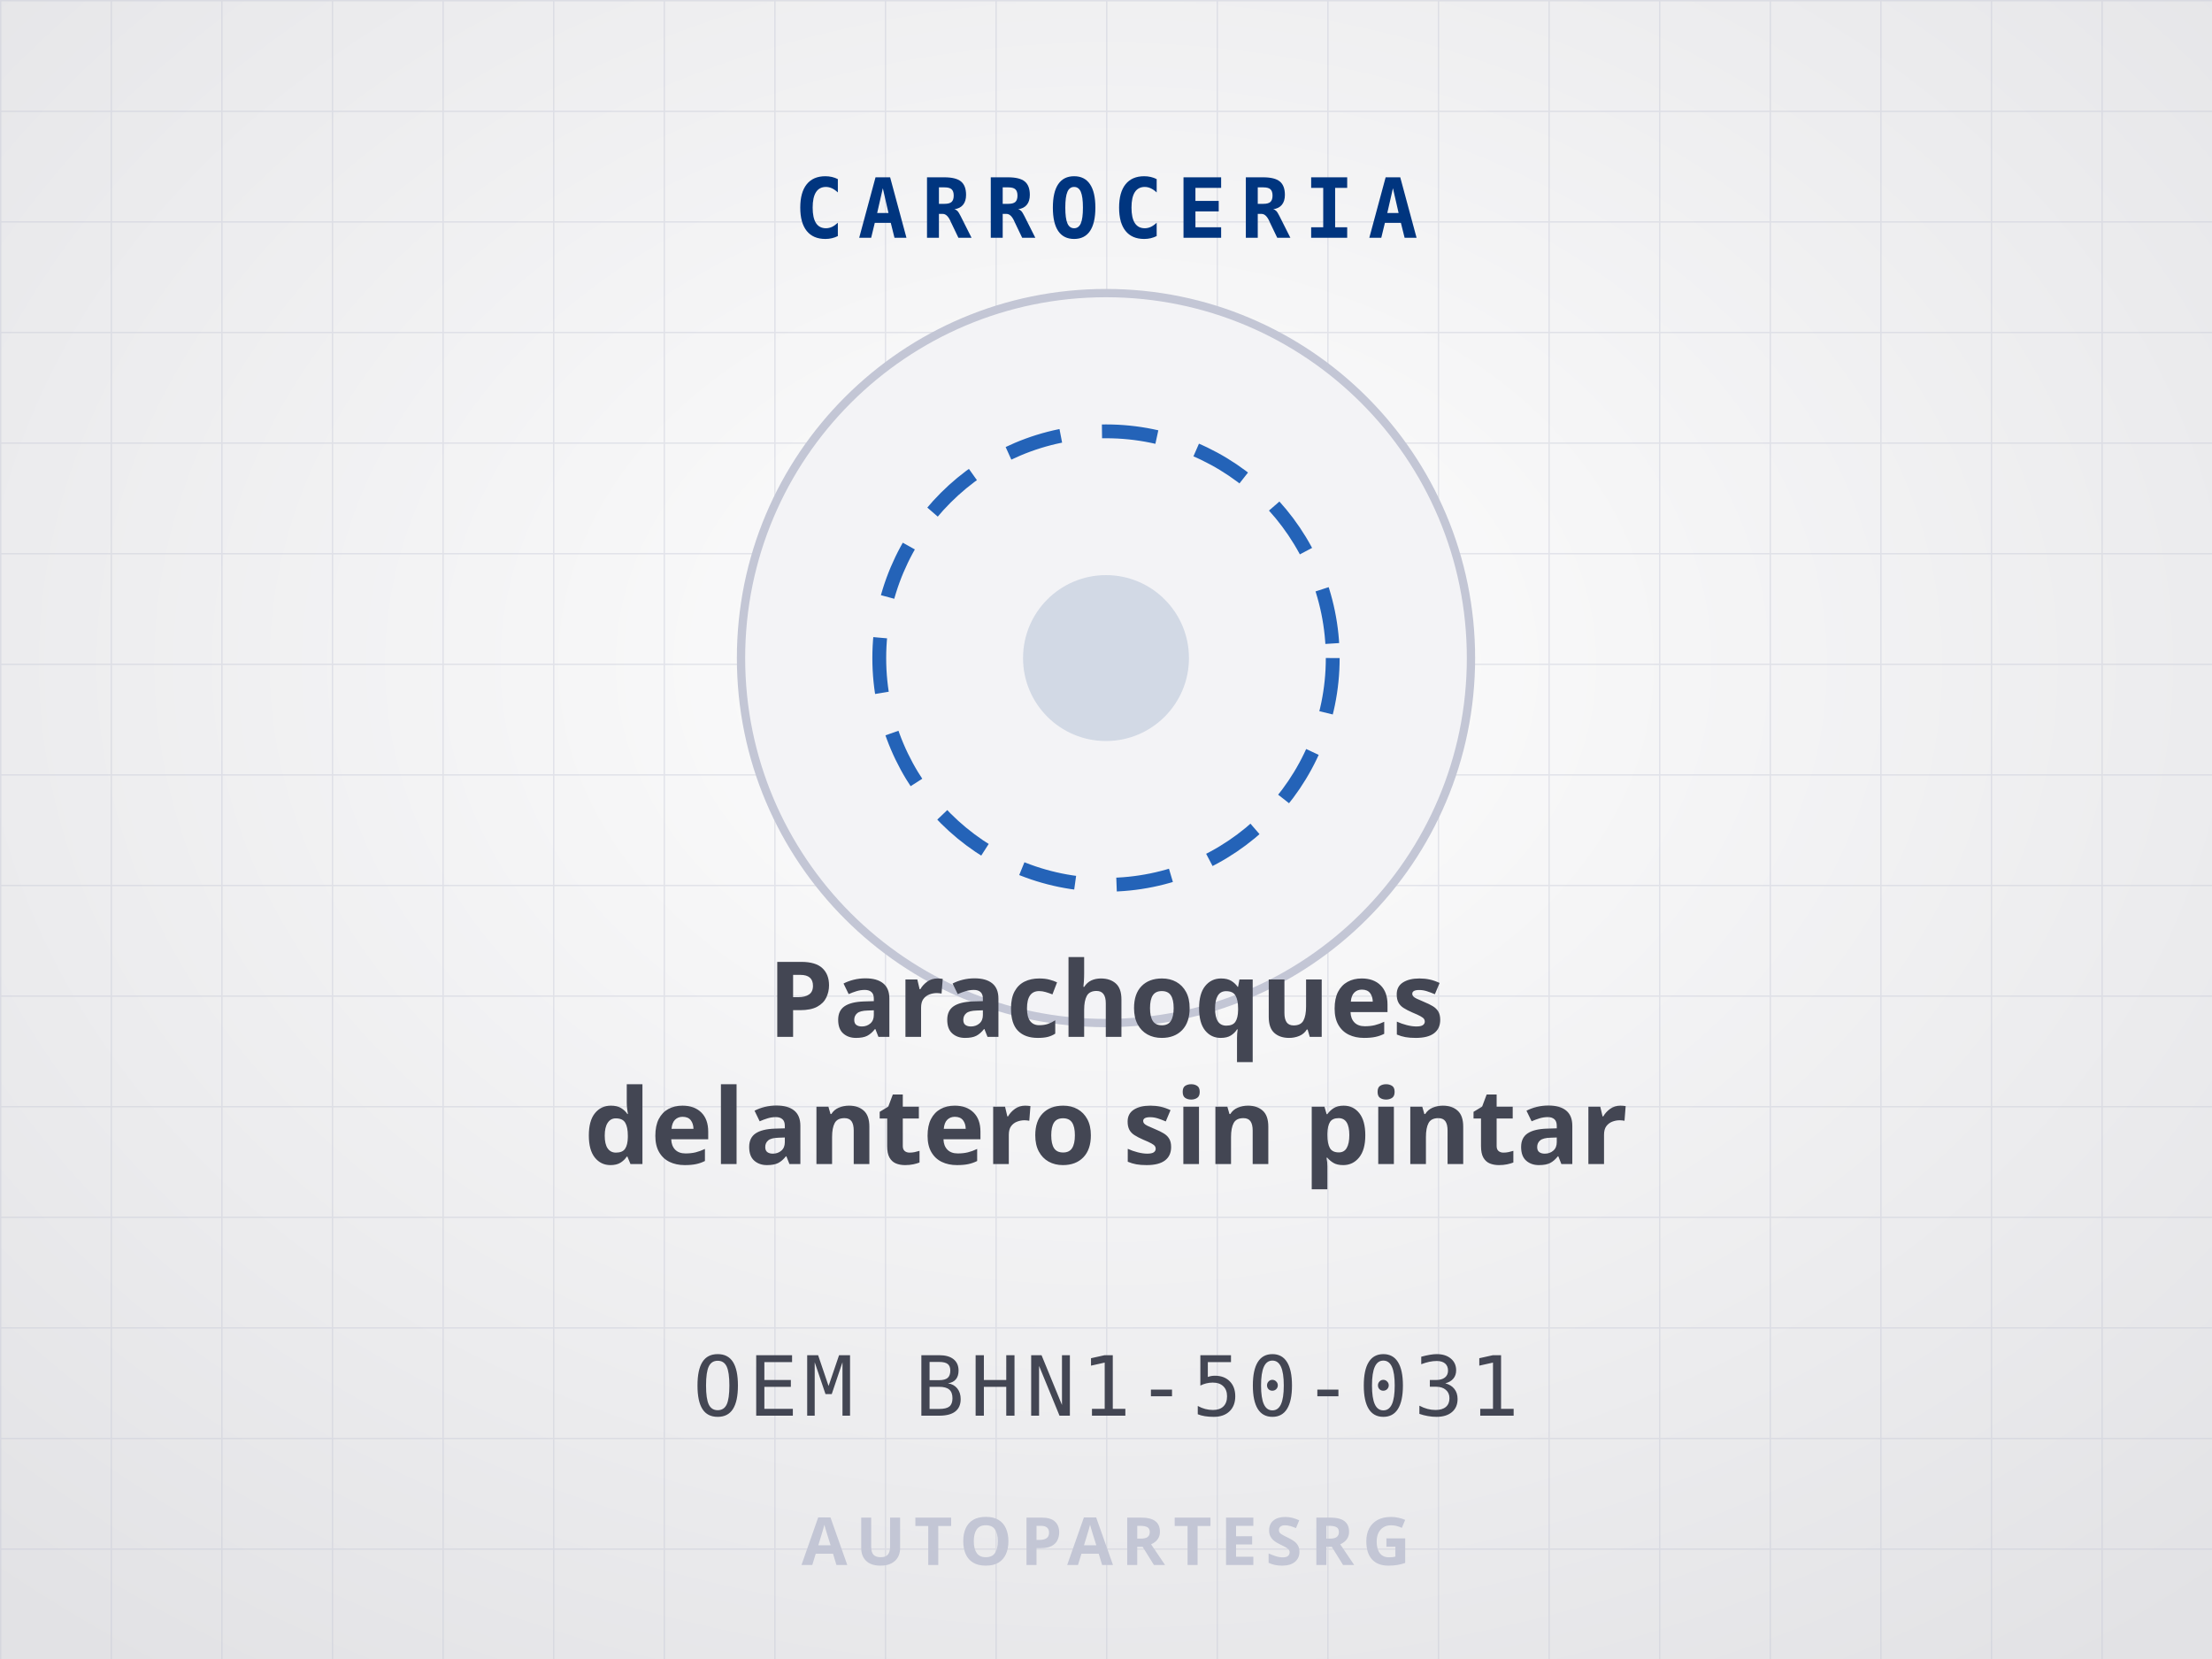
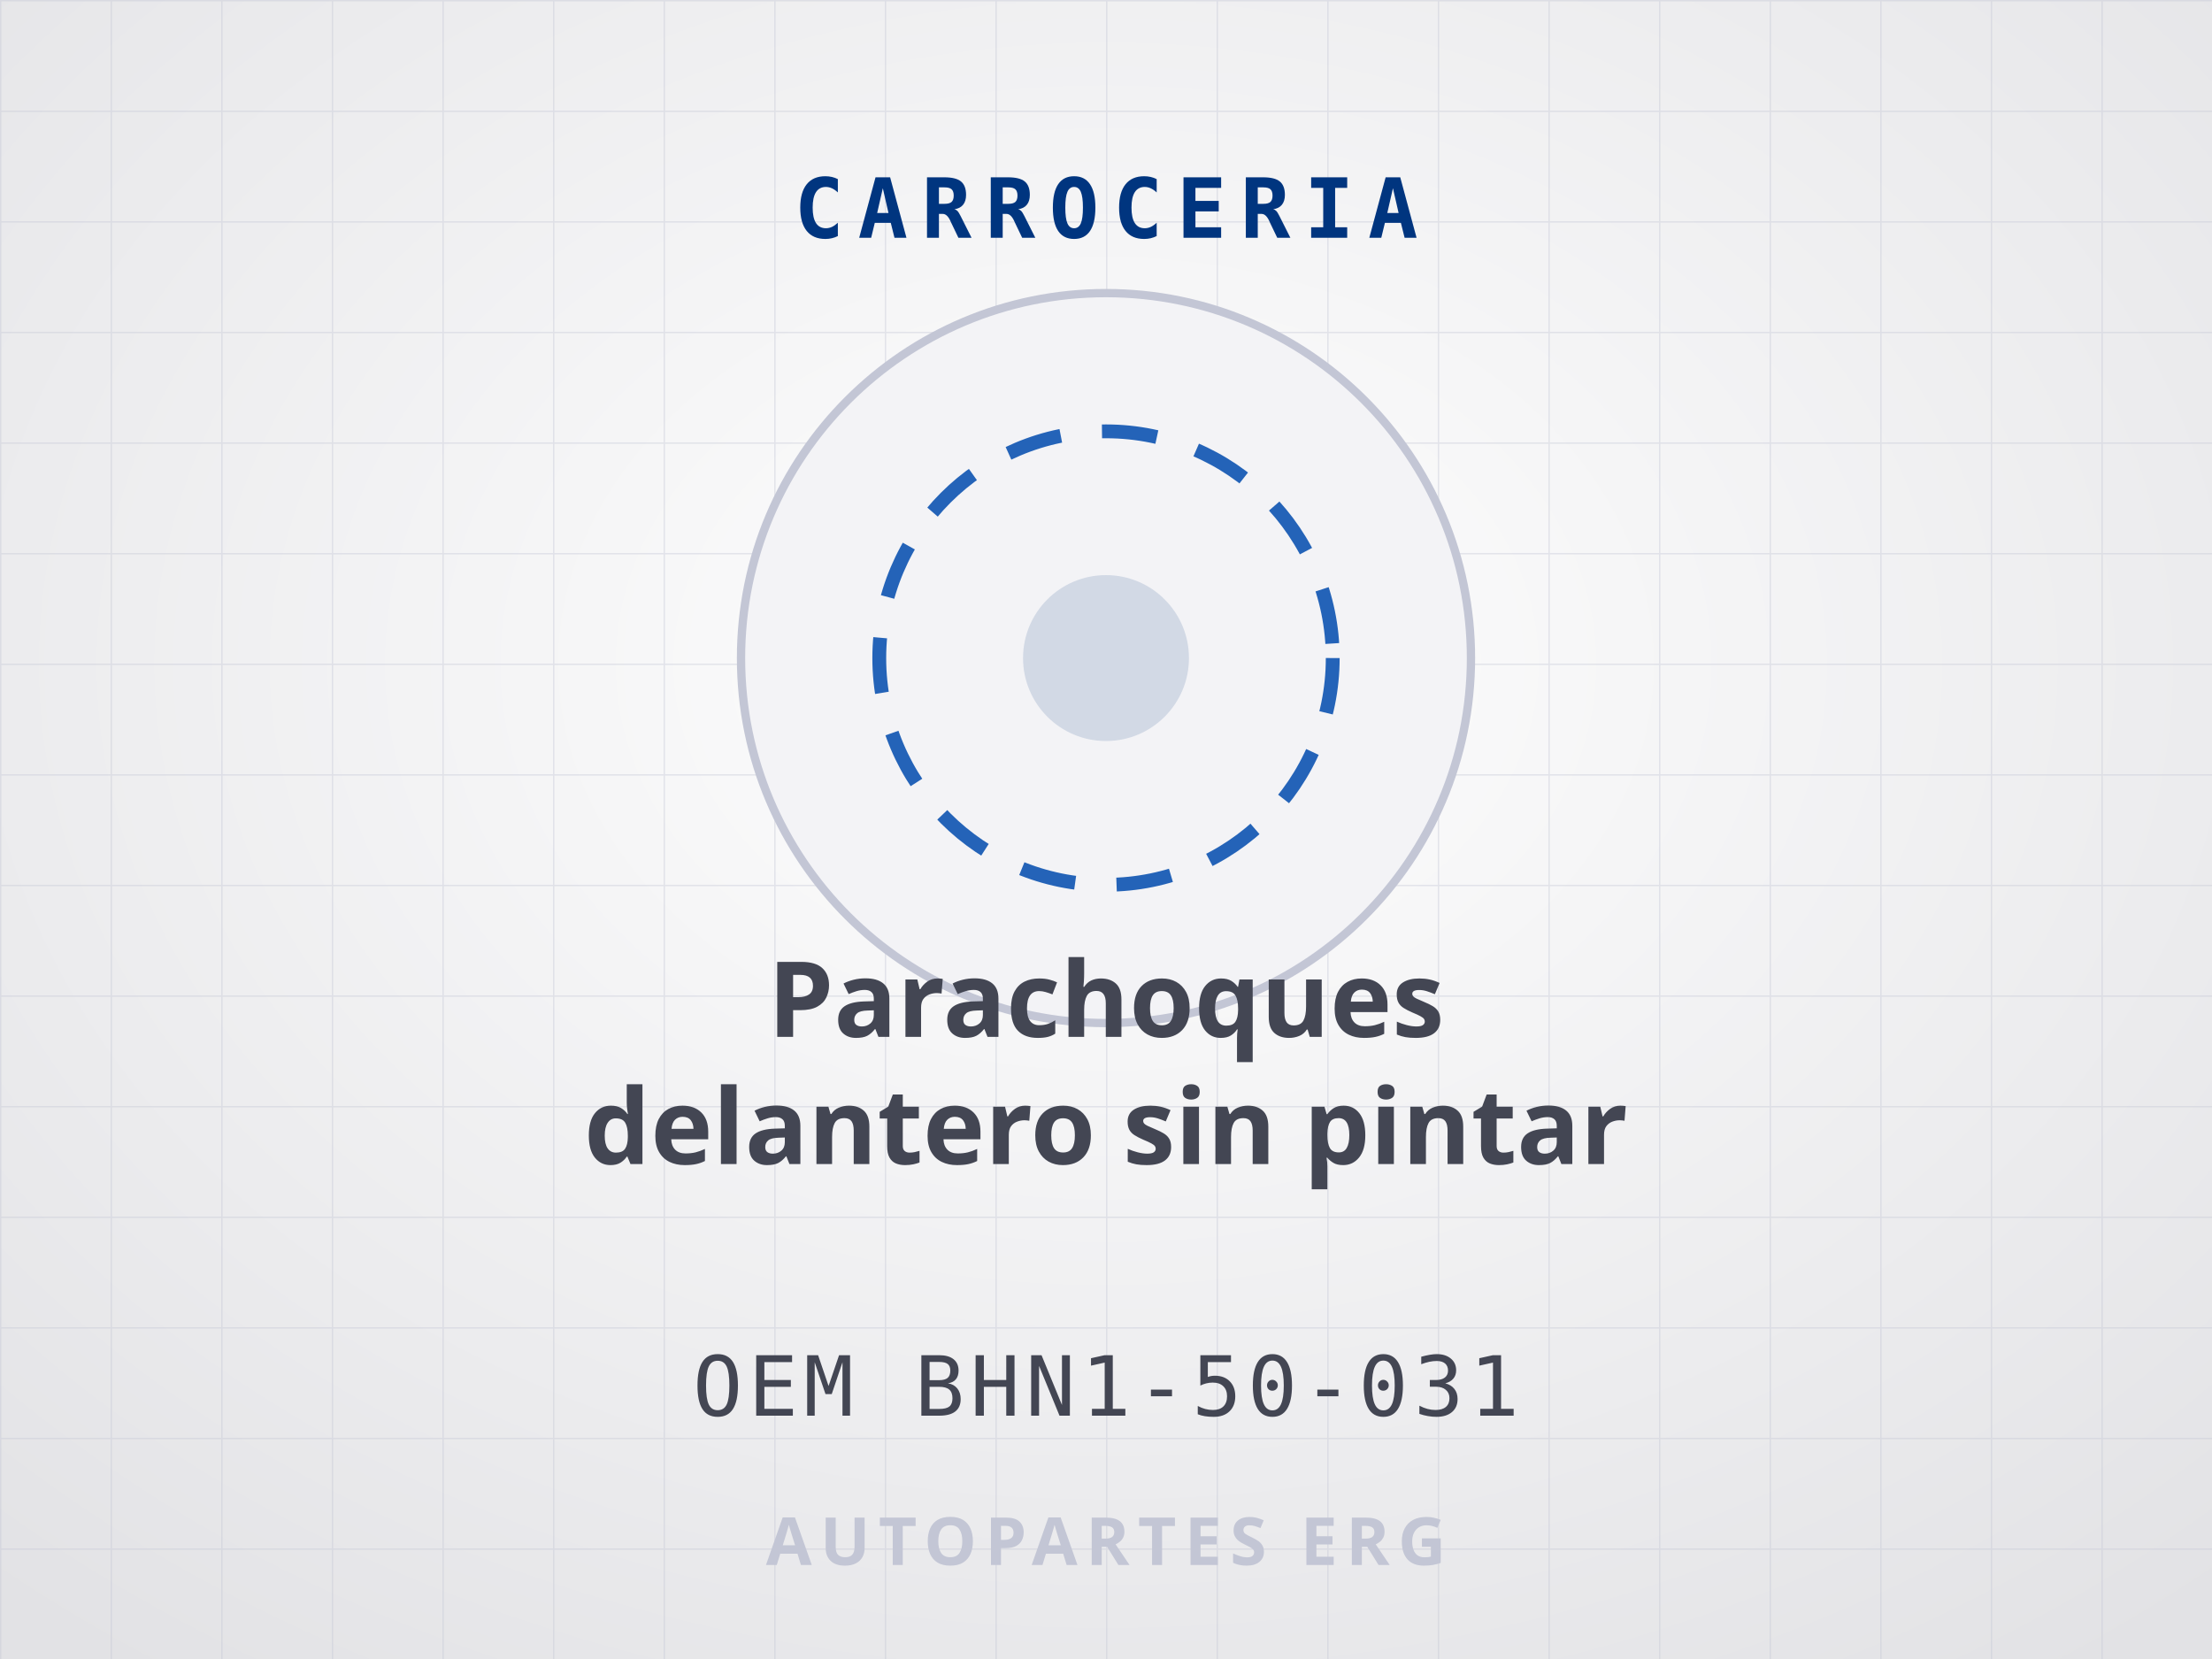
<svg xmlns="http://www.w3.org/2000/svg" viewBox="0 0 800 600" width="800" height="600" role="img">
  <defs>
    <radialGradient id="v" cx="0.5" cy="0.4" r="0.75">
      <stop offset="0" stop-color="#ffffff" />
      <stop offset="1" stop-color="#e2e2e5" />
    </radialGradient>
    <pattern id="r" width="40" height="40" patternUnits="userSpaceOnUse">
      <path d="M40 0H0V40" fill="none" stroke="#c3c6d5" stroke-opacity="0.4" stroke-width="1" />
    </pattern>
  </defs>
  <rect width="800" height="600" fill="url(#v)" />
  <rect width="800" height="600" fill="url(#r)" />
  <circle cx="400" cy="238" r="132" fill="#f3f3f6" stroke="#c3c6d5" stroke-width="3" />
  <circle cx="400" cy="238" r="82" fill="none" stroke="#004aad" stroke-width="5" stroke-dasharray="20 15" stroke-opacity="0.85" />
  <circle cx="400" cy="238" r="30" fill="#00357f" fill-opacity="0.14" />
  <text x="400" y="86" text-anchor="middle" font-family="'JetBrains Mono',ui-monospace,monospace" font-size="30" font-weight="700" fill="#00357f" letter-spacing="5">CARROCERIA</text>
  <text x="400" y="375" text-anchor="middle" font-family="'Hanken Grotesk',system-ui,sans-serif" font-size="38" font-weight="600" fill="#434653">Parachoques</text>
  <text x="400" y="421" text-anchor="middle" font-family="'Hanken Grotesk',system-ui,sans-serif" font-size="38" font-weight="600" fill="#434653">delantero sin pintar</text>
  <text x="400" y="512" text-anchor="middle" font-family="'JetBrains Mono',ui-monospace,monospace" font-size="30" fill="#434653" letter-spacing="2">OEM BHN1-50-031</text>
-   <text x="400" y="566" text-anchor="middle" font-family="'Hanken Grotesk',system-ui,sans-serif" font-size="24" font-weight="700" fill="#c3c6d5" letter-spacing="3">AUTOPARTESRG</text>
+   <text x="400" y="566" text-anchor="middle" font-family="'Hanken Grotesk',system-ui,sans-serif" font-size="24" font-weight="700" fill="#c3c6d5" letter-spacing="3">AUTOPARTES ERG</text>
</svg>
